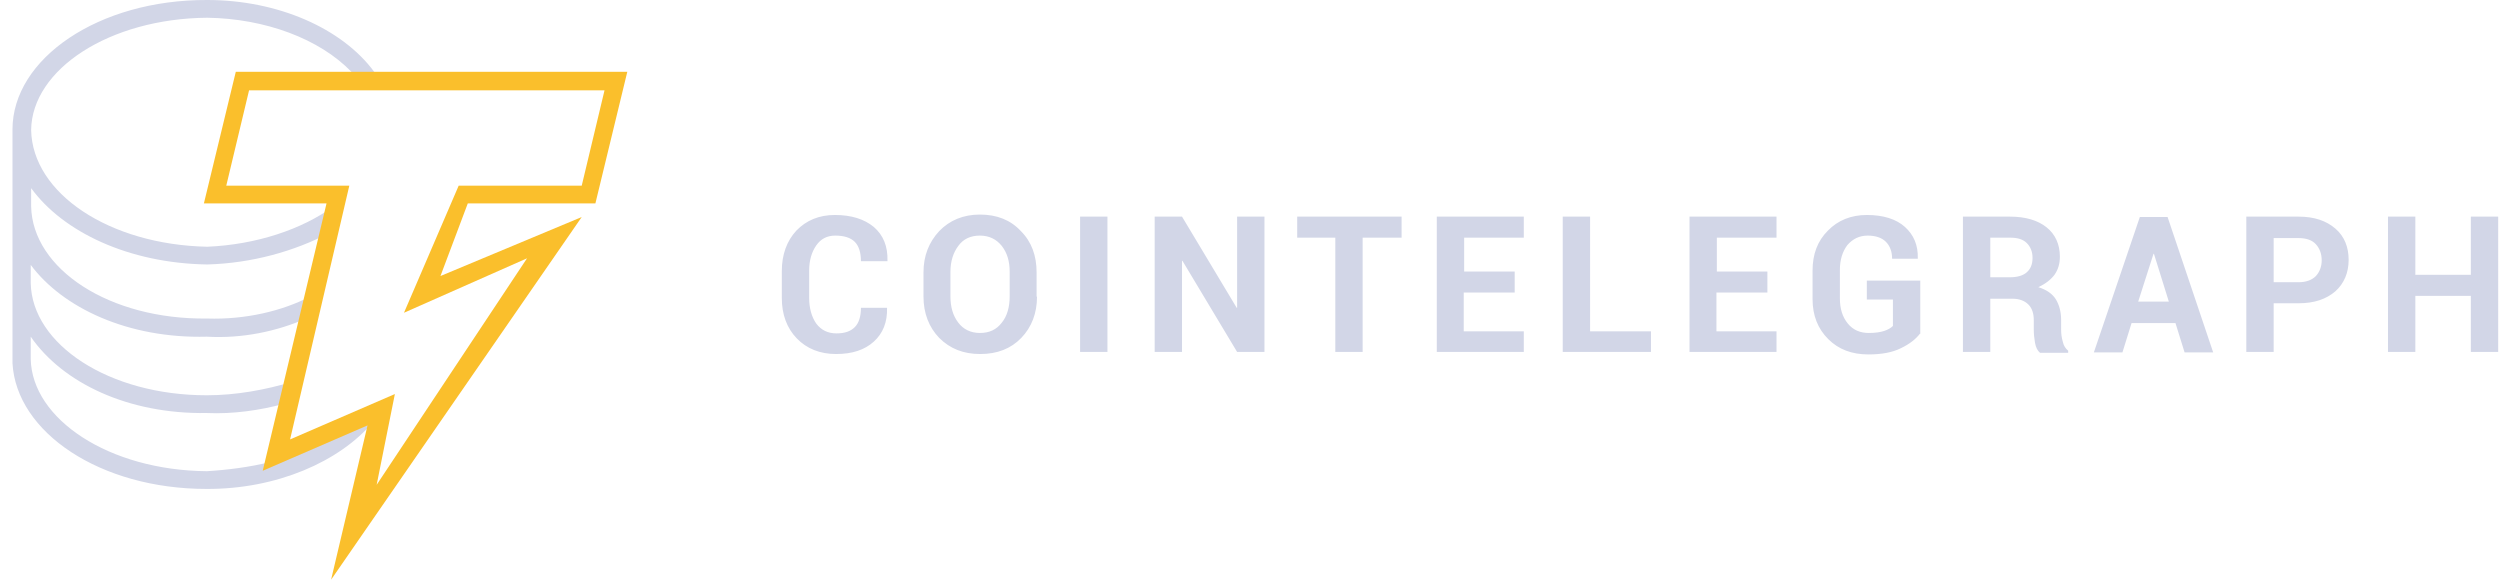
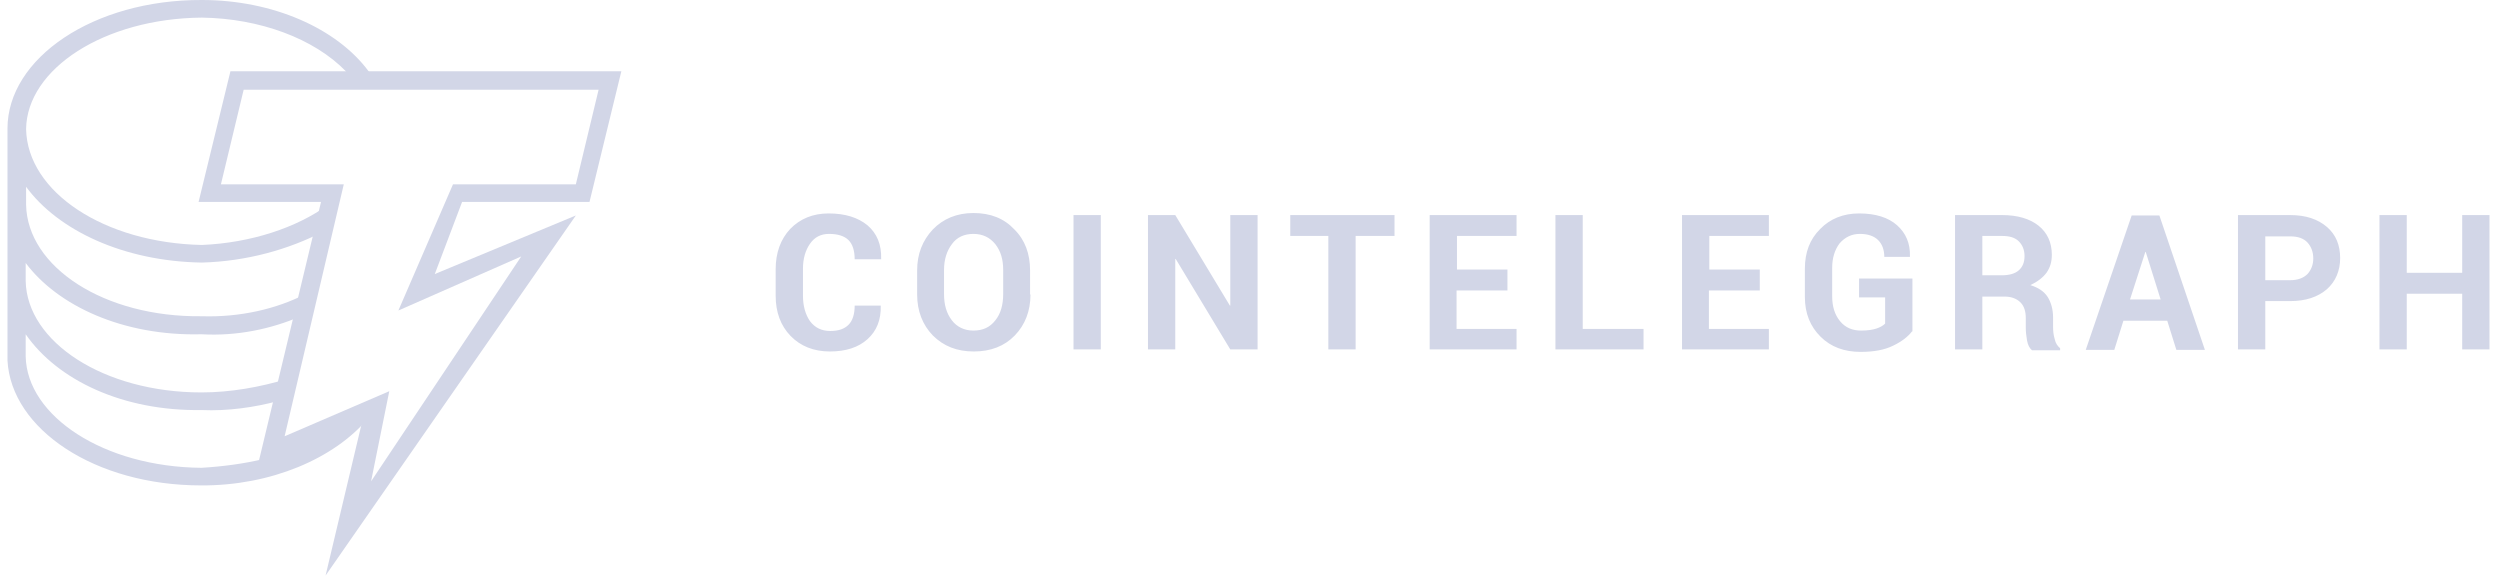
- <svg xmlns="http://www.w3.org/2000/svg" width="138" height="32" viewBox="0 0 138 32" fill="none">
-   <path d="M20.608 23.277L14.891 25.76V25.509C13.793 25.782 12.558 25.942 11.415 26.01C6.018 25.965 1.764 23.14 1.696 19.815V18.585C3.457 21.136 7.07 22.867 11.415 22.799C12.878 22.867 14.388 22.639 15.645 22.298L16.148 21.068C14.662 21.523 13.016 21.819 11.415 21.819C6.018 21.819 1.764 19.018 1.696 15.624V14.622C3.457 16.991 7.07 18.699 11.415 18.585C13.382 18.699 15.28 18.289 16.903 17.583L17.155 16.353C15.577 17.173 13.541 17.651 11.438 17.583C6.041 17.651 1.787 14.85 1.719 11.388V10.386C3.479 12.8 7.093 14.531 11.438 14.599C13.907 14.531 16.24 13.871 18.161 12.868L18.413 11.388C16.674 12.664 14.136 13.506 11.438 13.62C6.041 13.506 1.787 10.682 1.719 7.175C1.764 3.826 6.041 1.025 11.438 0.979C14.639 1.025 17.635 2.141 19.396 3.963L19.579 4.259H20.837L20.654 3.963C18.893 1.572 15.348 0 11.438 0C5.446 -0.023 0.689 3.234 0.689 7.152V7.402V20.043C0.895 23.869 5.538 26.989 11.392 26.989C15.257 27.012 18.756 25.486 20.608 23.277Z" fill="#D2D6E7" />
-   <path d="M18.276 32L20.288 23.482L14.502 25.987L18.024 11.228H11.255L13.016 3.963H34.627L32.866 11.228H25.822L24.313 15.237L32.111 11.98L18.276 32ZM21.797 21.751L20.791 26.762L29.092 14.258L22.3 17.264L25.319 10.249H32.111L33.369 4.988H13.748L12.49 10.249H19.282L16.012 24.256L21.797 21.751Z" fill="#FABF2C" />
-   <path d="M48.965 16.968V16.991C48.988 17.788 48.736 18.403 48.233 18.859C47.73 19.314 47.044 19.542 46.152 19.542C45.26 19.542 44.528 19.246 43.98 18.677C43.431 18.107 43.156 17.355 43.156 16.445V14.964C43.156 14.053 43.431 13.301 43.957 12.732C44.505 12.163 45.214 11.867 46.083 11.867C46.998 11.867 47.707 12.094 48.233 12.527C48.759 12.982 49.011 13.598 48.988 14.395V14.417H47.524C47.524 13.939 47.41 13.575 47.181 13.347C46.952 13.119 46.587 13.005 46.106 13.005C45.649 13.005 45.306 13.188 45.054 13.552C44.803 13.916 44.666 14.372 44.666 14.941V16.445C44.666 17.014 44.803 17.492 45.054 17.857C45.329 18.221 45.695 18.403 46.175 18.403C46.632 18.403 46.952 18.289 47.181 18.061C47.41 17.834 47.524 17.469 47.524 16.991H48.965V16.968ZM57.243 16.376C57.243 17.287 56.946 18.061 56.374 18.654C55.803 19.246 55.048 19.542 54.11 19.542C53.173 19.542 52.441 19.246 51.846 18.654C51.275 18.061 50.977 17.287 50.977 16.376V15.032C50.977 14.121 51.275 13.37 51.846 12.755C52.418 12.163 53.173 11.844 54.087 11.844C55.025 11.844 55.78 12.14 56.351 12.755C56.946 13.347 57.22 14.121 57.22 15.032V16.376H57.243ZM55.734 15.01C55.734 14.417 55.597 13.962 55.299 13.575C55.002 13.21 54.613 13.005 54.087 13.005C53.584 13.005 53.173 13.188 52.898 13.575C52.624 13.939 52.464 14.417 52.464 15.01V16.353C52.464 16.945 52.601 17.424 52.898 17.811C53.173 18.175 53.584 18.38 54.087 18.38C54.613 18.38 55.002 18.198 55.299 17.811C55.597 17.447 55.734 16.945 55.734 16.353V15.01ZM61.131 19.428H59.621V11.958H61.131V19.428ZM69.798 19.428H68.289L65.27 14.395H65.247V19.428H63.738V11.958H65.247L68.266 16.991H68.289V11.958H69.798V19.428ZM77.368 13.119H75.218V19.428H73.709V13.119H71.605V11.958H77.368V13.119ZM83.588 16.148H80.798V18.289H84.114V19.428H79.311V11.958H84.114V13.119H80.821V14.987H83.611V16.148H83.588ZM87.773 18.289H91.134V19.428H86.263V11.958H87.773V18.289ZM97.537 16.148H94.748V18.289H98.063V19.428H93.261V11.958H98.063V13.119H94.77V14.987H97.56V16.148H97.537ZM105.976 18.426C105.747 18.722 105.404 18.995 104.924 19.223C104.467 19.451 103.872 19.565 103.14 19.565C102.225 19.565 101.494 19.291 100.922 18.722C100.35 18.153 100.053 17.424 100.053 16.513V14.941C100.053 14.03 100.327 13.301 100.899 12.732C101.448 12.163 102.18 11.867 103.049 11.867C103.964 11.867 104.672 12.094 105.153 12.527C105.633 12.96 105.884 13.529 105.862 14.258V14.281H104.444C104.444 13.894 104.329 13.575 104.101 13.347C103.872 13.119 103.529 13.005 103.094 13.005C102.637 13.005 102.271 13.188 101.974 13.529C101.7 13.894 101.562 14.349 101.562 14.896V16.467C101.562 17.037 101.7 17.492 101.997 17.857C102.294 18.221 102.683 18.38 103.163 18.38C103.529 18.38 103.803 18.335 104.009 18.267C104.215 18.198 104.375 18.107 104.489 17.993V16.536H103.049V15.488H105.999V18.426H105.976ZM109.864 16.445V19.428H108.354V11.958H110.961C111.807 11.958 112.493 12.163 112.974 12.55C113.454 12.937 113.705 13.484 113.705 14.167C113.705 14.554 113.614 14.873 113.408 15.169C113.202 15.442 112.905 15.67 112.516 15.852C112.951 15.989 113.271 16.194 113.477 16.513C113.66 16.809 113.774 17.196 113.774 17.652V18.198C113.774 18.403 113.797 18.631 113.866 18.859C113.911 19.087 114.026 19.246 114.163 19.36V19.474H112.608C112.471 19.36 112.379 19.178 112.333 18.927C112.288 18.677 112.265 18.426 112.265 18.198V17.674C112.265 17.31 112.173 17.014 111.967 16.809C111.762 16.604 111.464 16.49 111.098 16.49H109.864V16.445ZM109.864 15.306H110.938C111.35 15.306 111.67 15.215 111.876 15.032C112.082 14.85 112.196 14.6 112.196 14.235C112.196 13.894 112.082 13.62 111.876 13.415C111.67 13.21 111.373 13.119 110.961 13.119H109.864V15.306ZM120.086 17.834H117.662L117.159 19.451H115.581L118.119 11.98H119.651L122.167 19.451H120.589L120.086 17.834ZM118.028 16.649H119.72L118.897 14.008H118.874L118.028 16.649ZM125.506 16.718V19.428H123.996V11.958H126.878C127.747 11.958 128.41 12.185 128.913 12.618C129.416 13.051 129.645 13.643 129.645 14.349C129.645 15.055 129.393 15.647 128.913 16.08C128.41 16.513 127.747 16.741 126.878 16.741H125.506V16.718ZM125.506 15.579H126.878C127.289 15.579 127.609 15.465 127.838 15.237C128.044 15.01 128.158 14.713 128.158 14.372C128.158 14.008 128.044 13.711 127.838 13.484C127.632 13.256 127.312 13.142 126.878 13.142H125.506V15.579ZM137.9 19.428H136.391V16.331H133.327V19.428H131.817V11.958H133.327V15.169H136.391V11.958H137.9V19.428Z" fill="#D2D6E7" />
+ <svg xmlns="http://www.w3.org/2000/svg" width="139" height="32" viewBox="0 0 139 32" fill="none">
+   <g id="cointelegraph-logo-vector 1">
+     <g id="Page 1">
+       <g id="CT logo BlackYellow tag">
+         <g id="Atoms x2F Icons x2F logos x2F CT GY icon">
+           <g id="Group">
+             <path id="Shape" d="M20.449 23.277L14.699 25.76V25.509C13.595 25.782 12.353 25.942 11.203 26.01C5.775 25.965 1.497 23.14 1.428 19.815V18.585C3.199 21.136 6.833 22.867 11.203 22.799C12.675 22.867 14.193 22.639 15.458 22.298L15.964 21.068C14.469 21.523 12.813 21.819 11.203 21.819C5.775 21.819 1.497 19.018 1.428 15.624V14.622C3.199 16.991 6.833 18.699 11.203 18.585C13.181 18.699 15.09 18.289 16.723 17.583L16.976 16.353C15.389 17.173 13.342 17.651 11.226 17.583C5.798 17.651 1.52 14.85 1.451 11.388V10.386C3.222 12.8 6.856 14.531 11.226 14.599C13.71 14.531 16.056 13.871 17.988 12.868L18.241 11.388C16.493 12.664 13.94 13.506 11.226 13.62C5.798 13.506 1.52 10.682 1.451 7.175C1.497 3.826 5.798 1.025 11.226 0.979C14.446 1.025 17.459 2.141 19.23 3.963L19.414 4.259H20.679L20.495 3.963C18.724 1.572 15.159 0 11.226 0C5.2 -0.023 0.416 3.234 0.416 7.152V7.402V20.043C0.623 23.869 5.292 26.989 11.18 26.989C15.067 27.012 18.586 25.486 20.449 23.277Z" fill="#D2D6E7" />
+             <path id="Shape 1" d="M18.102 32L20.126 23.482L14.307 25.987L17.849 11.228H11.041L12.812 3.963H34.547L32.776 11.228H25.692L24.174 15.237L32.017 11.98L18.102 32ZM21.644 21.751L20.632 26.762L28.981 14.258L22.15 17.264L25.186 10.249H32.017L33.282 4.988H13.548L12.283 10.249H19.114L15.825 24.256L21.644 21.751Z" fill="#D2D6E7" />
+           </g>
+         </g>
+         <path id="Shape 2" d="M48.969 16.968V16.991C48.992 17.788 48.739 18.403 48.233 18.859C47.727 19.314 47.037 19.542 46.14 19.542C45.243 19.542 44.507 19.246 43.955 18.677C43.403 18.107 43.127 17.355 43.127 16.445V14.964C43.127 14.053 43.403 13.301 43.932 12.732C44.484 12.163 45.197 11.867 46.071 11.867C46.991 11.867 47.704 12.094 48.233 12.527C48.762 12.982 49.015 13.598 48.992 14.395V14.417H47.52C47.52 13.939 47.405 13.575 47.175 13.347C46.945 13.119 46.577 13.005 46.094 13.005C45.634 13.005 45.289 13.188 45.036 13.552C44.783 13.916 44.645 14.372 44.645 14.941V16.445C44.645 17.014 44.783 17.492 45.036 17.857C45.312 18.221 45.68 18.403 46.163 18.403C46.623 18.403 46.945 18.289 47.175 18.061C47.405 17.834 47.52 17.469 47.52 16.991H48.969V16.968ZM57.295 16.376C57.295 17.287 56.996 18.061 56.421 18.654C55.846 19.246 55.087 19.542 54.144 19.542C53.201 19.542 52.465 19.246 51.867 18.654C51.292 18.061 50.993 17.287 50.993 16.376V15.032C50.993 14.121 51.292 13.37 51.867 12.755C52.442 12.163 53.201 11.844 54.121 11.844C55.064 11.844 55.823 12.14 56.398 12.755C56.996 13.347 57.272 14.121 57.272 15.032V16.376H57.295ZM55.777 15.01C55.777 14.417 55.639 13.962 55.34 13.575C55.041 13.21 54.65 13.005 54.121 13.005C53.615 13.005 53.201 13.188 52.925 13.575C52.649 13.939 52.488 14.417 52.488 15.01V16.353C52.488 16.945 52.626 17.424 52.925 17.811C53.201 18.175 53.615 18.38 54.121 18.38C54.65 18.38 55.041 18.198 55.34 17.811C55.639 17.447 55.777 16.945 55.777 16.353V15.01ZM61.205 19.428H59.687V11.958H61.205V19.428ZM69.922 19.428H68.404L65.368 14.395H65.345V19.428H63.827V11.958H65.345L68.381 16.991H68.404V11.958H69.922V19.428ZM77.535 13.119H75.373V19.428H73.855V13.119H71.739V11.958H77.535V13.119ZM83.791 16.148H80.985V18.289H84.32V19.428H79.49V11.958H84.32V13.119H81.008V14.987H83.814V16.148H83.791ZM88 18.289H91.381V19.428H86.482V11.958H88V18.289ZM97.821 16.148H95.015V18.289H98.35V19.428H93.52V11.958H98.35V13.119H95.038V14.987H97.844V16.148H97.821ZM106.308 18.426C106.078 18.722 105.733 18.995 105.25 19.223C104.79 19.451 104.192 19.565 103.456 19.565C102.536 19.565 101.8 19.291 101.225 18.722C100.65 18.153 100.351 17.424 100.351 16.513V14.941C100.351 14.03 100.627 13.301 101.202 12.732C101.754 12.163 102.49 11.867 103.364 11.867C104.284 11.867 104.997 12.094 105.48 12.527C105.963 12.96 106.216 13.529 106.193 14.258V14.281H104.767C104.767 13.894 104.652 13.575 104.422 13.347C104.192 13.119 103.847 13.005 103.41 13.005C102.95 13.005 102.582 13.188 102.283 13.529C102.007 13.894 101.869 14.349 101.869 14.896V16.467C101.869 17.037 102.007 17.492 102.306 17.857C102.605 18.221 102.996 18.38 103.479 18.38C103.847 18.38 104.123 18.335 104.33 18.267C104.537 18.198 104.698 18.107 104.813 17.993V16.536H103.364V15.488H106.331V18.426H106.308ZM110.218 16.445V19.428H108.7V11.958H111.322C112.173 11.958 112.863 12.163 113.346 12.55C113.829 12.937 114.082 13.484 114.082 14.167C114.082 14.554 113.99 14.873 113.783 15.169C113.576 15.442 113.277 15.67 112.886 15.852C113.323 15.989 113.645 16.194 113.852 16.513C114.036 16.809 114.151 17.196 114.151 17.652V18.198C114.151 18.403 114.174 18.631 114.243 18.859C114.289 19.087 114.404 19.246 114.542 19.36V19.474H112.978C112.84 19.36 112.748 19.178 112.702 18.927C112.656 18.677 112.633 18.426 112.633 18.198V17.674C112.633 17.31 112.541 17.014 112.334 16.809C112.127 16.604 111.828 16.49 111.46 16.49H110.218V16.445ZM110.218 15.306H111.299C111.713 15.306 112.035 15.215 112.242 15.032C112.449 14.85 112.564 14.6 112.564 14.235C112.564 13.894 112.449 13.62 112.242 13.415C112.035 13.21 111.736 13.119 111.322 13.119H110.218V15.306ZM120.499 17.834H118.061L117.555 19.451H115.968L118.521 11.98H120.062L122.592 19.451H121.005L120.499 17.834ZM118.429 16.649H120.131L119.303 14.008H119.28L118.429 16.649ZM125.95 16.718V19.428H124.432V11.958H127.33C128.204 11.958 128.871 12.185 129.377 12.618C129.883 13.051 130.113 13.643 130.113 14.349C130.113 15.055 129.86 15.647 129.377 16.08C128.871 16.513 128.204 16.741 127.33 16.741H125.95V16.718ZM125.95 15.579H127.33C127.744 15.579 128.066 15.465 128.296 15.237C128.503 15.01 128.618 14.713 128.618 14.372C128.618 14.008 128.503 13.711 128.296 13.484C128.089 13.256 127.767 13.142 127.33 13.142H125.95V15.579ZM138.416 19.428H136.898V16.331H133.816V19.428H132.298V11.958H133.816V15.169H136.898V11.958H138.416V19.428Z" fill="#D2D6E7" />
+       </g>
+     </g>
+   </g>
</svg>
